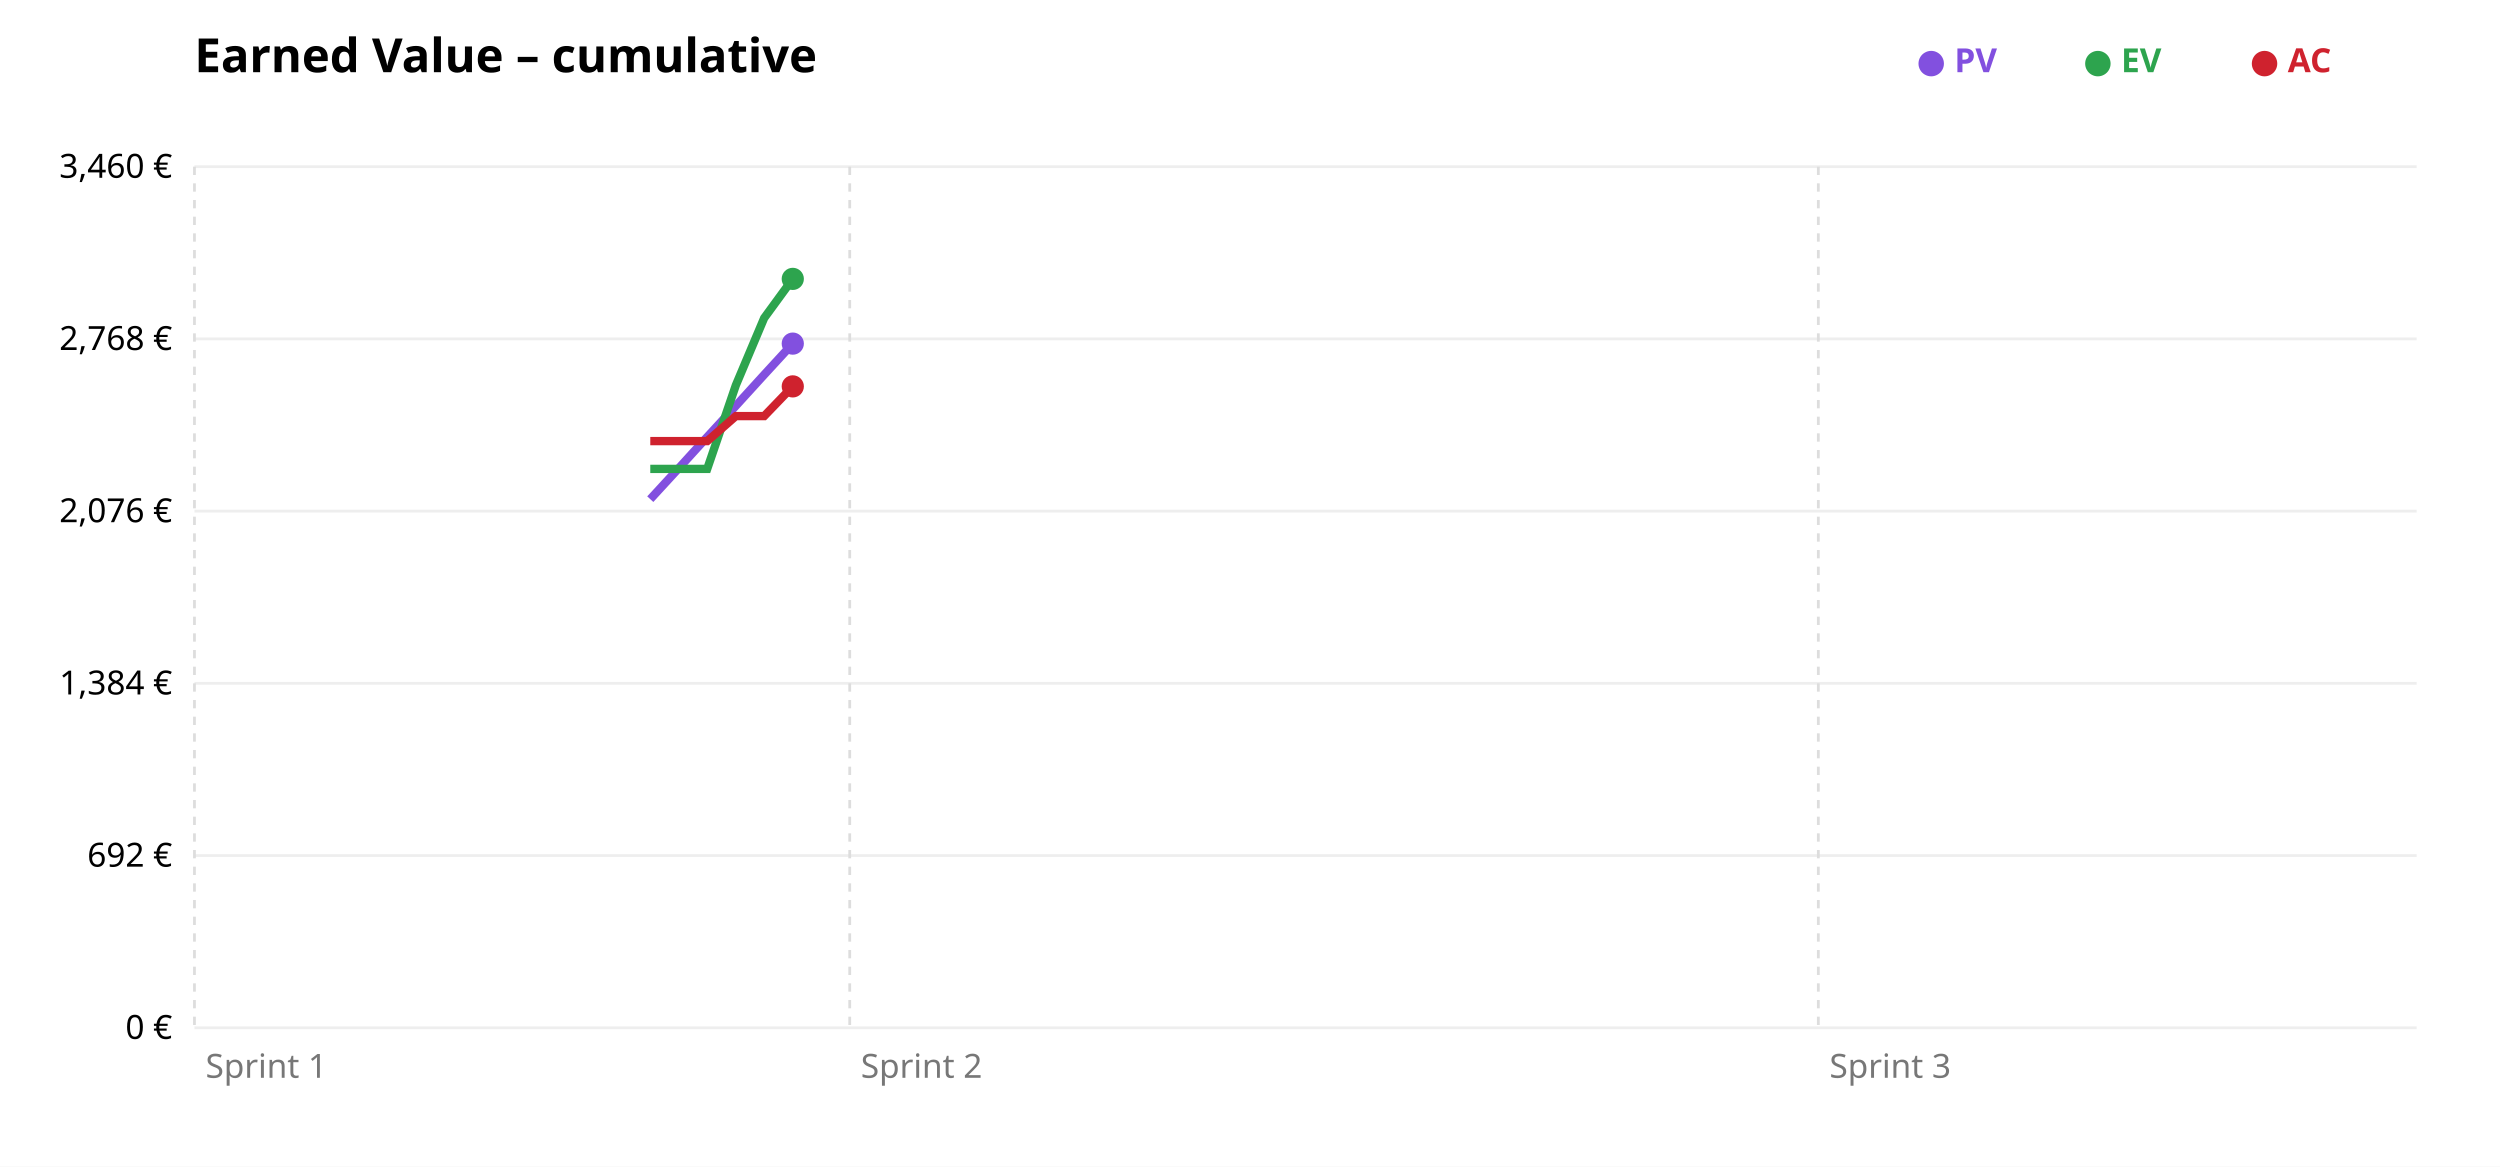
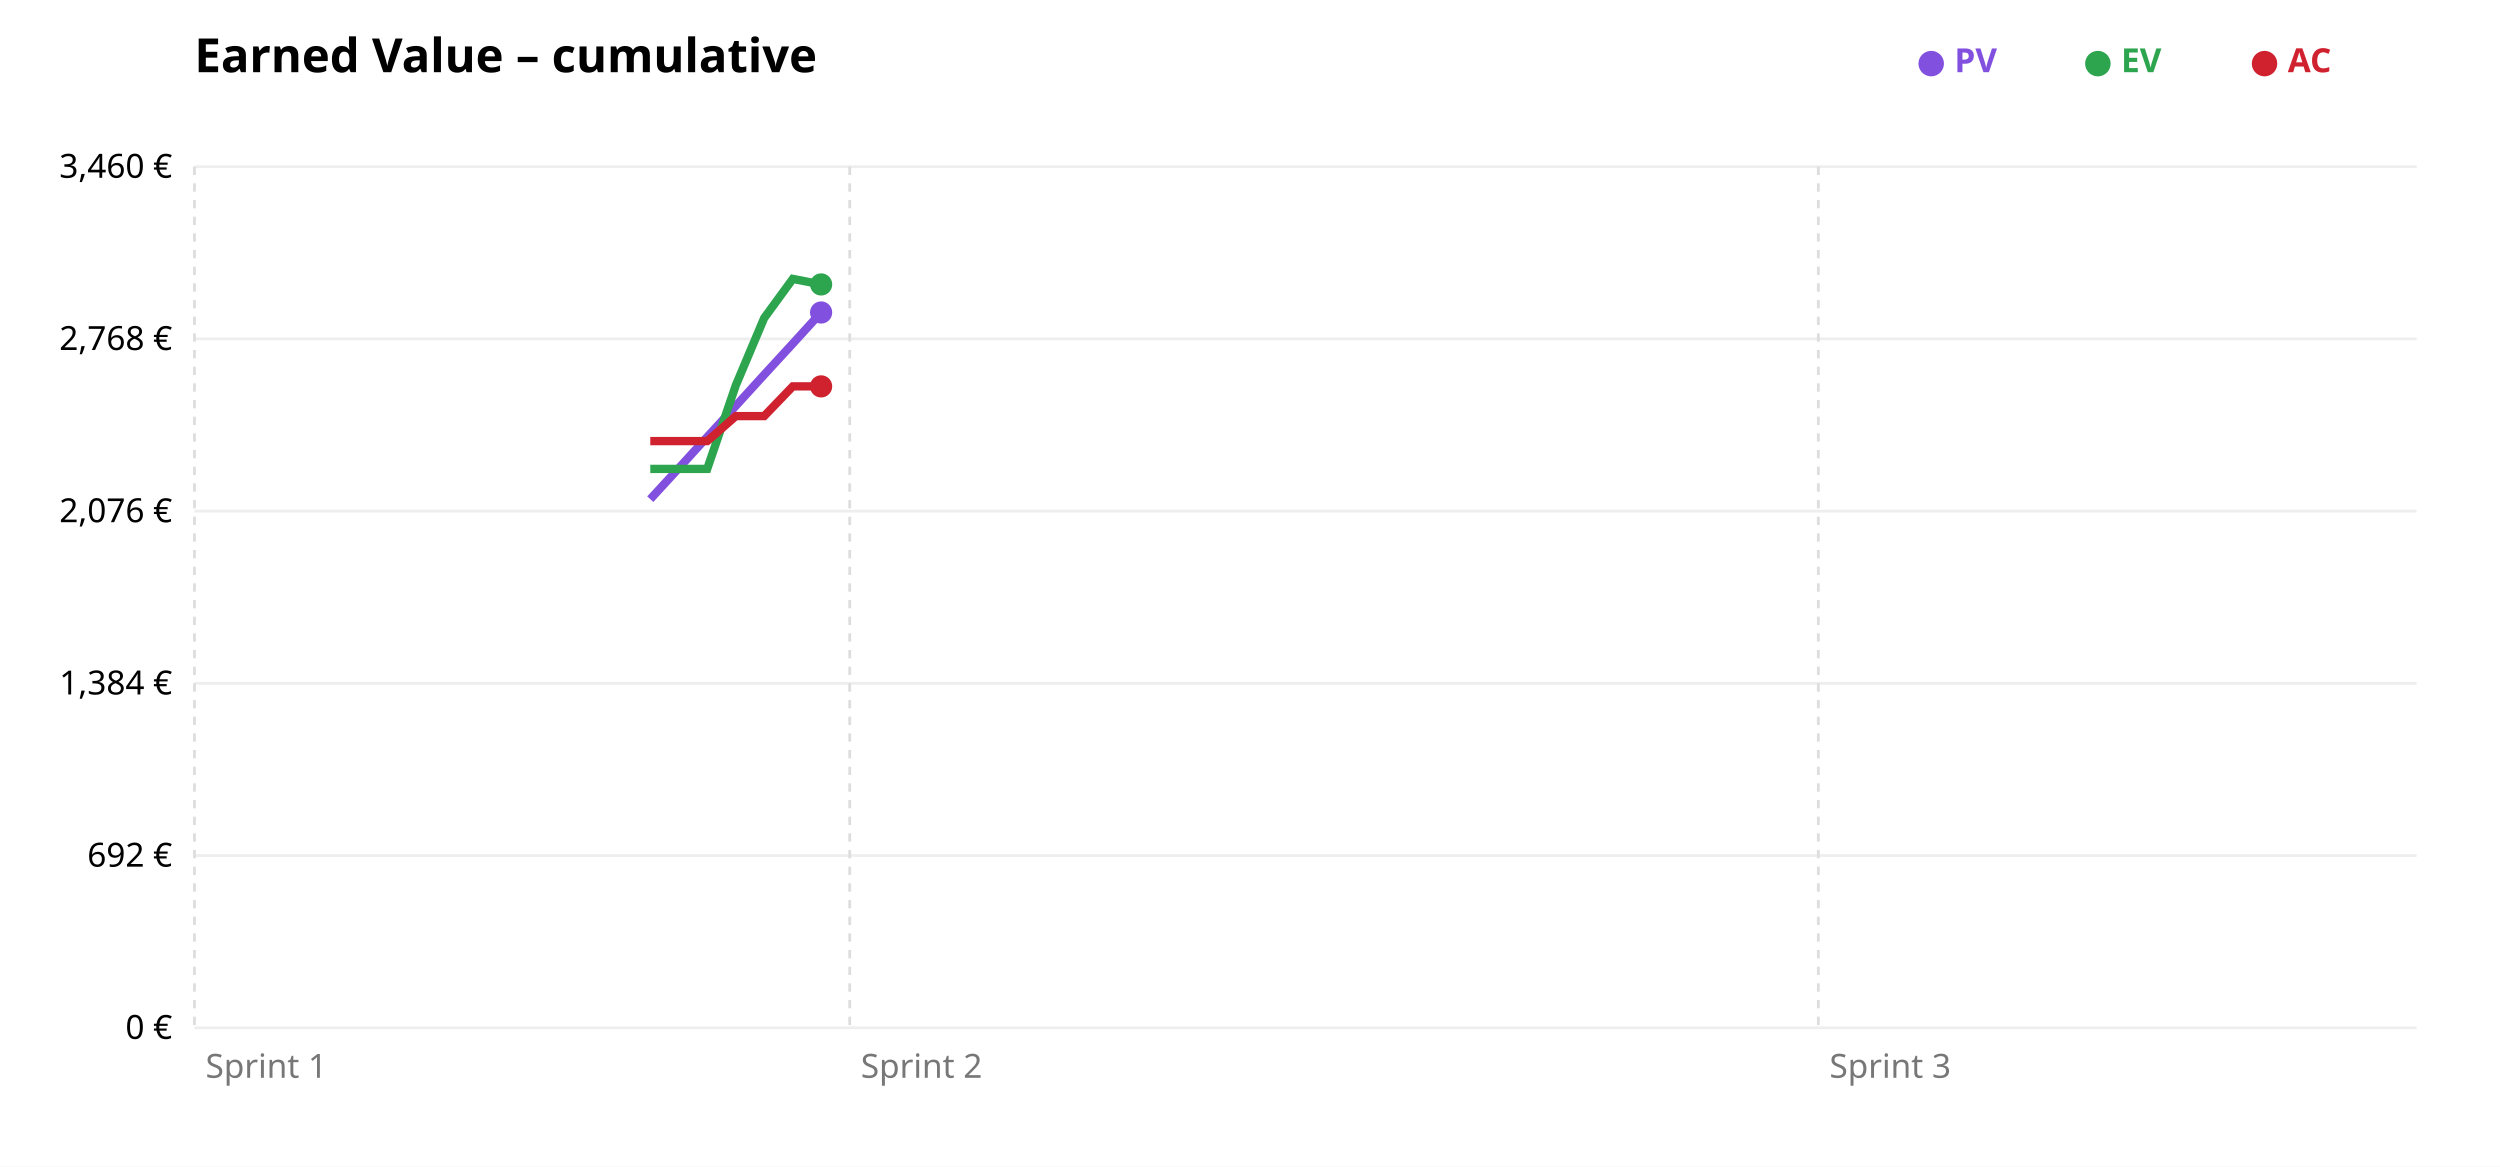
<svg xmlns="http://www.w3.org/2000/svg" width="900" height="420" font-family="sans-serif" font-size="12">
  <rect width="100%" height="100%" fill="white" />
  <text x="70" y="26" font-size="17" font-weight="bold">Earned Value – cumulative</text>
  <line x1="70" y1="370.0" x2="870" y2="370.0" stroke="#eee" />
  <text x="62" y="374.0" text-anchor="end">0 €</text>
  <line x1="70" y1="308.0" x2="870" y2="308.0" stroke="#eee" />
  <text x="62" y="312.0" text-anchor="end">692 €</text>
  <line x1="70" y1="246.0" x2="870" y2="246.0" stroke="#eee" />
  <text x="62" y="250.0" text-anchor="end">1,384 €</text>
  <line x1="70" y1="184.0" x2="870" y2="184.0" stroke="#eee" />
  <text x="62" y="188.0" text-anchor="end">2,076 €</text>
  <line x1="70" y1="122.0" x2="870" y2="122.0" stroke="#eee" />
  <text x="62" y="126.0" text-anchor="end">2,768 €</text>
  <line x1="70" y1="60.0" x2="870" y2="60.0" stroke="#eee" />
  <text x="62" y="64.0" text-anchor="end">3,460 €</text>
  <line x1="70.0" y1="60" x2="70.0" y2="370" stroke="#ddd" stroke-dasharray="3 3" />
  <text x="74.0" y="388" fill="#777">Sprint 1</text>
  <line x1="305.9" y1="60" x2="305.9" y2="370" stroke="#ddd" stroke-dasharray="3 3" />
  <text x="309.9" y="388" fill="#777">Sprint 2</text>
  <line x1="654.6" y1="60" x2="654.6" y2="370" stroke="#ddd" stroke-dasharray="3 3" />
  <text x="658.6" y="388" fill="#777">Sprint 3</text>
-   <polyline points="234.1,179.7 244.4,168.5 254.6,157.3 264.9,146.1 275.1,134.9 285.4,123.7" fill="none" stroke="#8250df" stroke-width="3" />
-   <circle cx="285.4" cy="123.7" r="4" fill="#8250df" />
+   <polyline points="234.1,179.7 244.4,168.5 254.6,157.3 264.9,146.1 275.1,134.9 285.4,123.7 295.6,112.5" fill="none" stroke="#8250df" stroke-width="3" />
+   <circle cx="295.6" cy="112.5" r="4" fill="#8250df" />
  <text x="690" y="26" fill="#8250df" font-weight="bold">● PV</text>
-   <polyline points="234.1,168.8 244.4,168.8 254.6,168.8 264.9,138.7 275.1,114.5 285.4,100.4" fill="none" stroke="#2da44e" stroke-width="3" />
-   <circle cx="285.4" cy="100.4" r="4" fill="#2da44e" />
+   <polyline points="234.1,168.8 244.4,168.8 254.6,168.8 264.9,138.7 275.1,114.5 285.4,100.4 295.6,102.4" fill="none" stroke="#2da44e" stroke-width="3" />
+   <circle cx="295.6" cy="102.4" r="4" fill="#2da44e" />
  <text x="750" y="26" fill="#2da44e" font-weight="bold">● EV</text>
-   <polyline points="234.1,158.8 244.4,158.8 254.6,158.8 264.9,149.8 275.1,149.8 285.4,139.1" fill="none" stroke="#cf222e" stroke-width="3" />
-   <circle cx="285.4" cy="139.1" r="4" fill="#cf222e" />
+   <polyline points="234.1,158.8 244.4,158.8 254.6,158.8 264.9,149.8 275.1,149.8 285.4,139.1 295.6,139.1" fill="none" stroke="#cf222e" stroke-width="3" />
+   <circle cx="295.6" cy="139.1" r="4" fill="#cf222e" />
  <text x="810" y="26" fill="#cf222e" font-weight="bold">● AC</text>
</svg>
